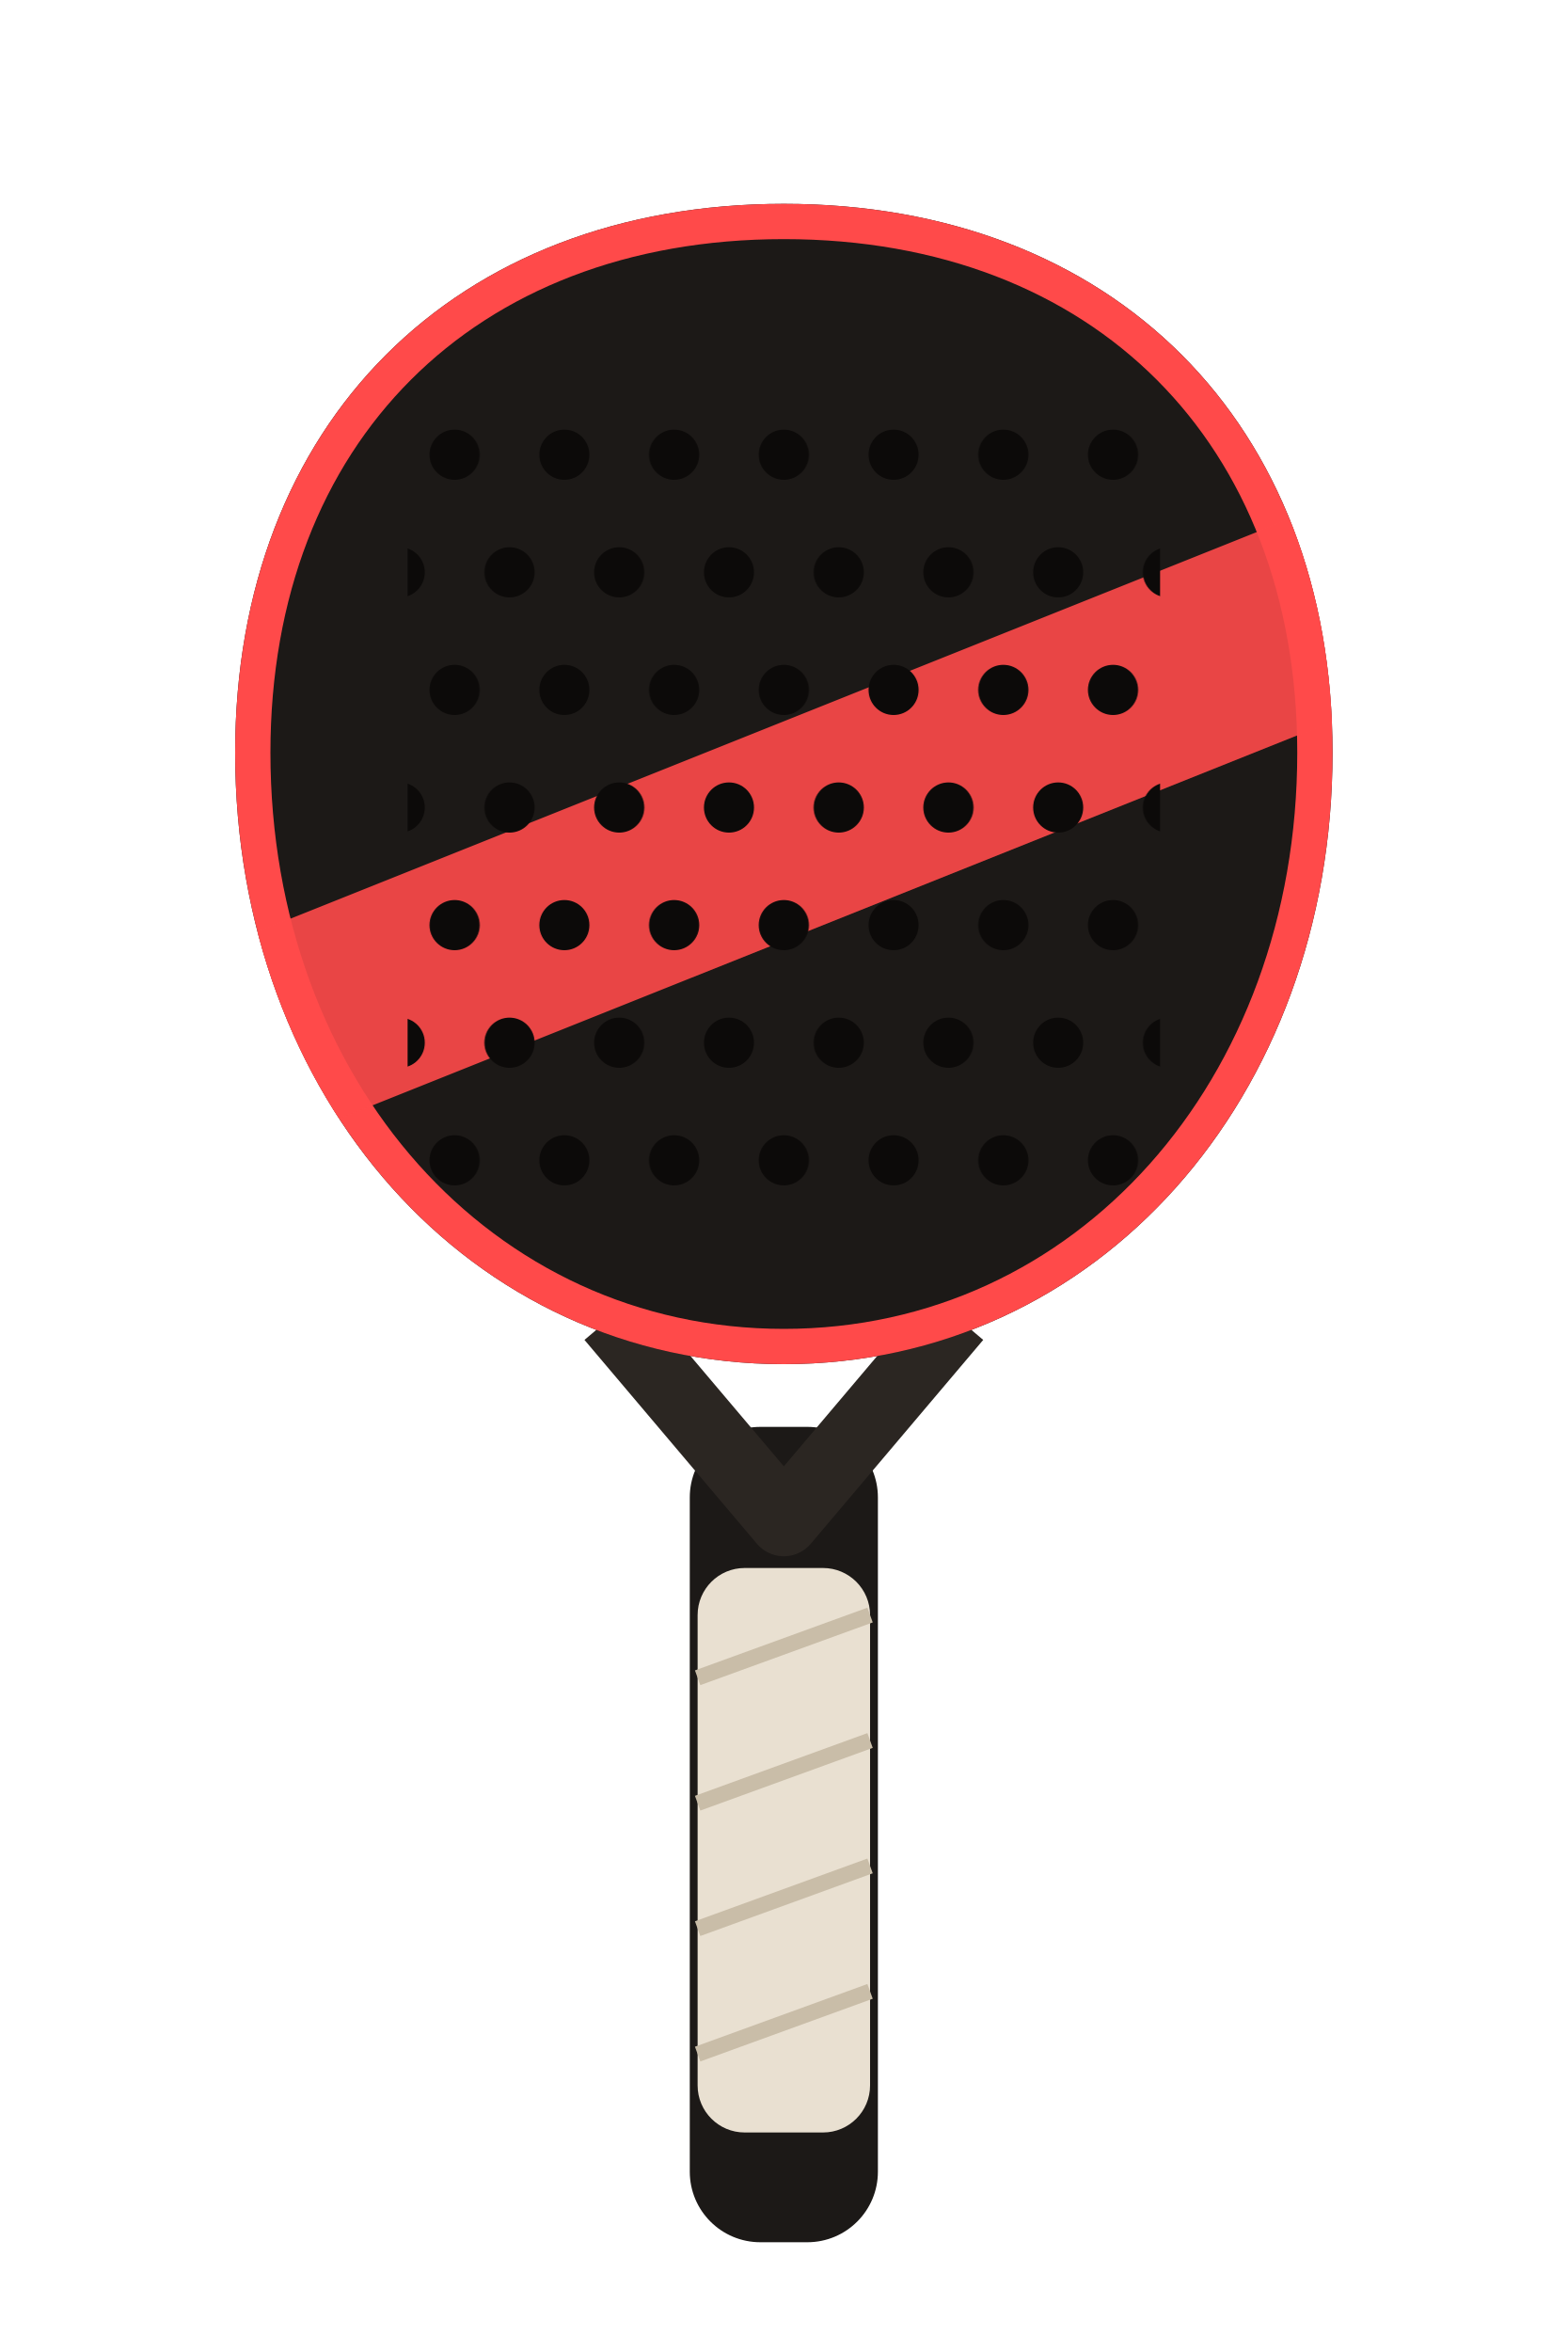
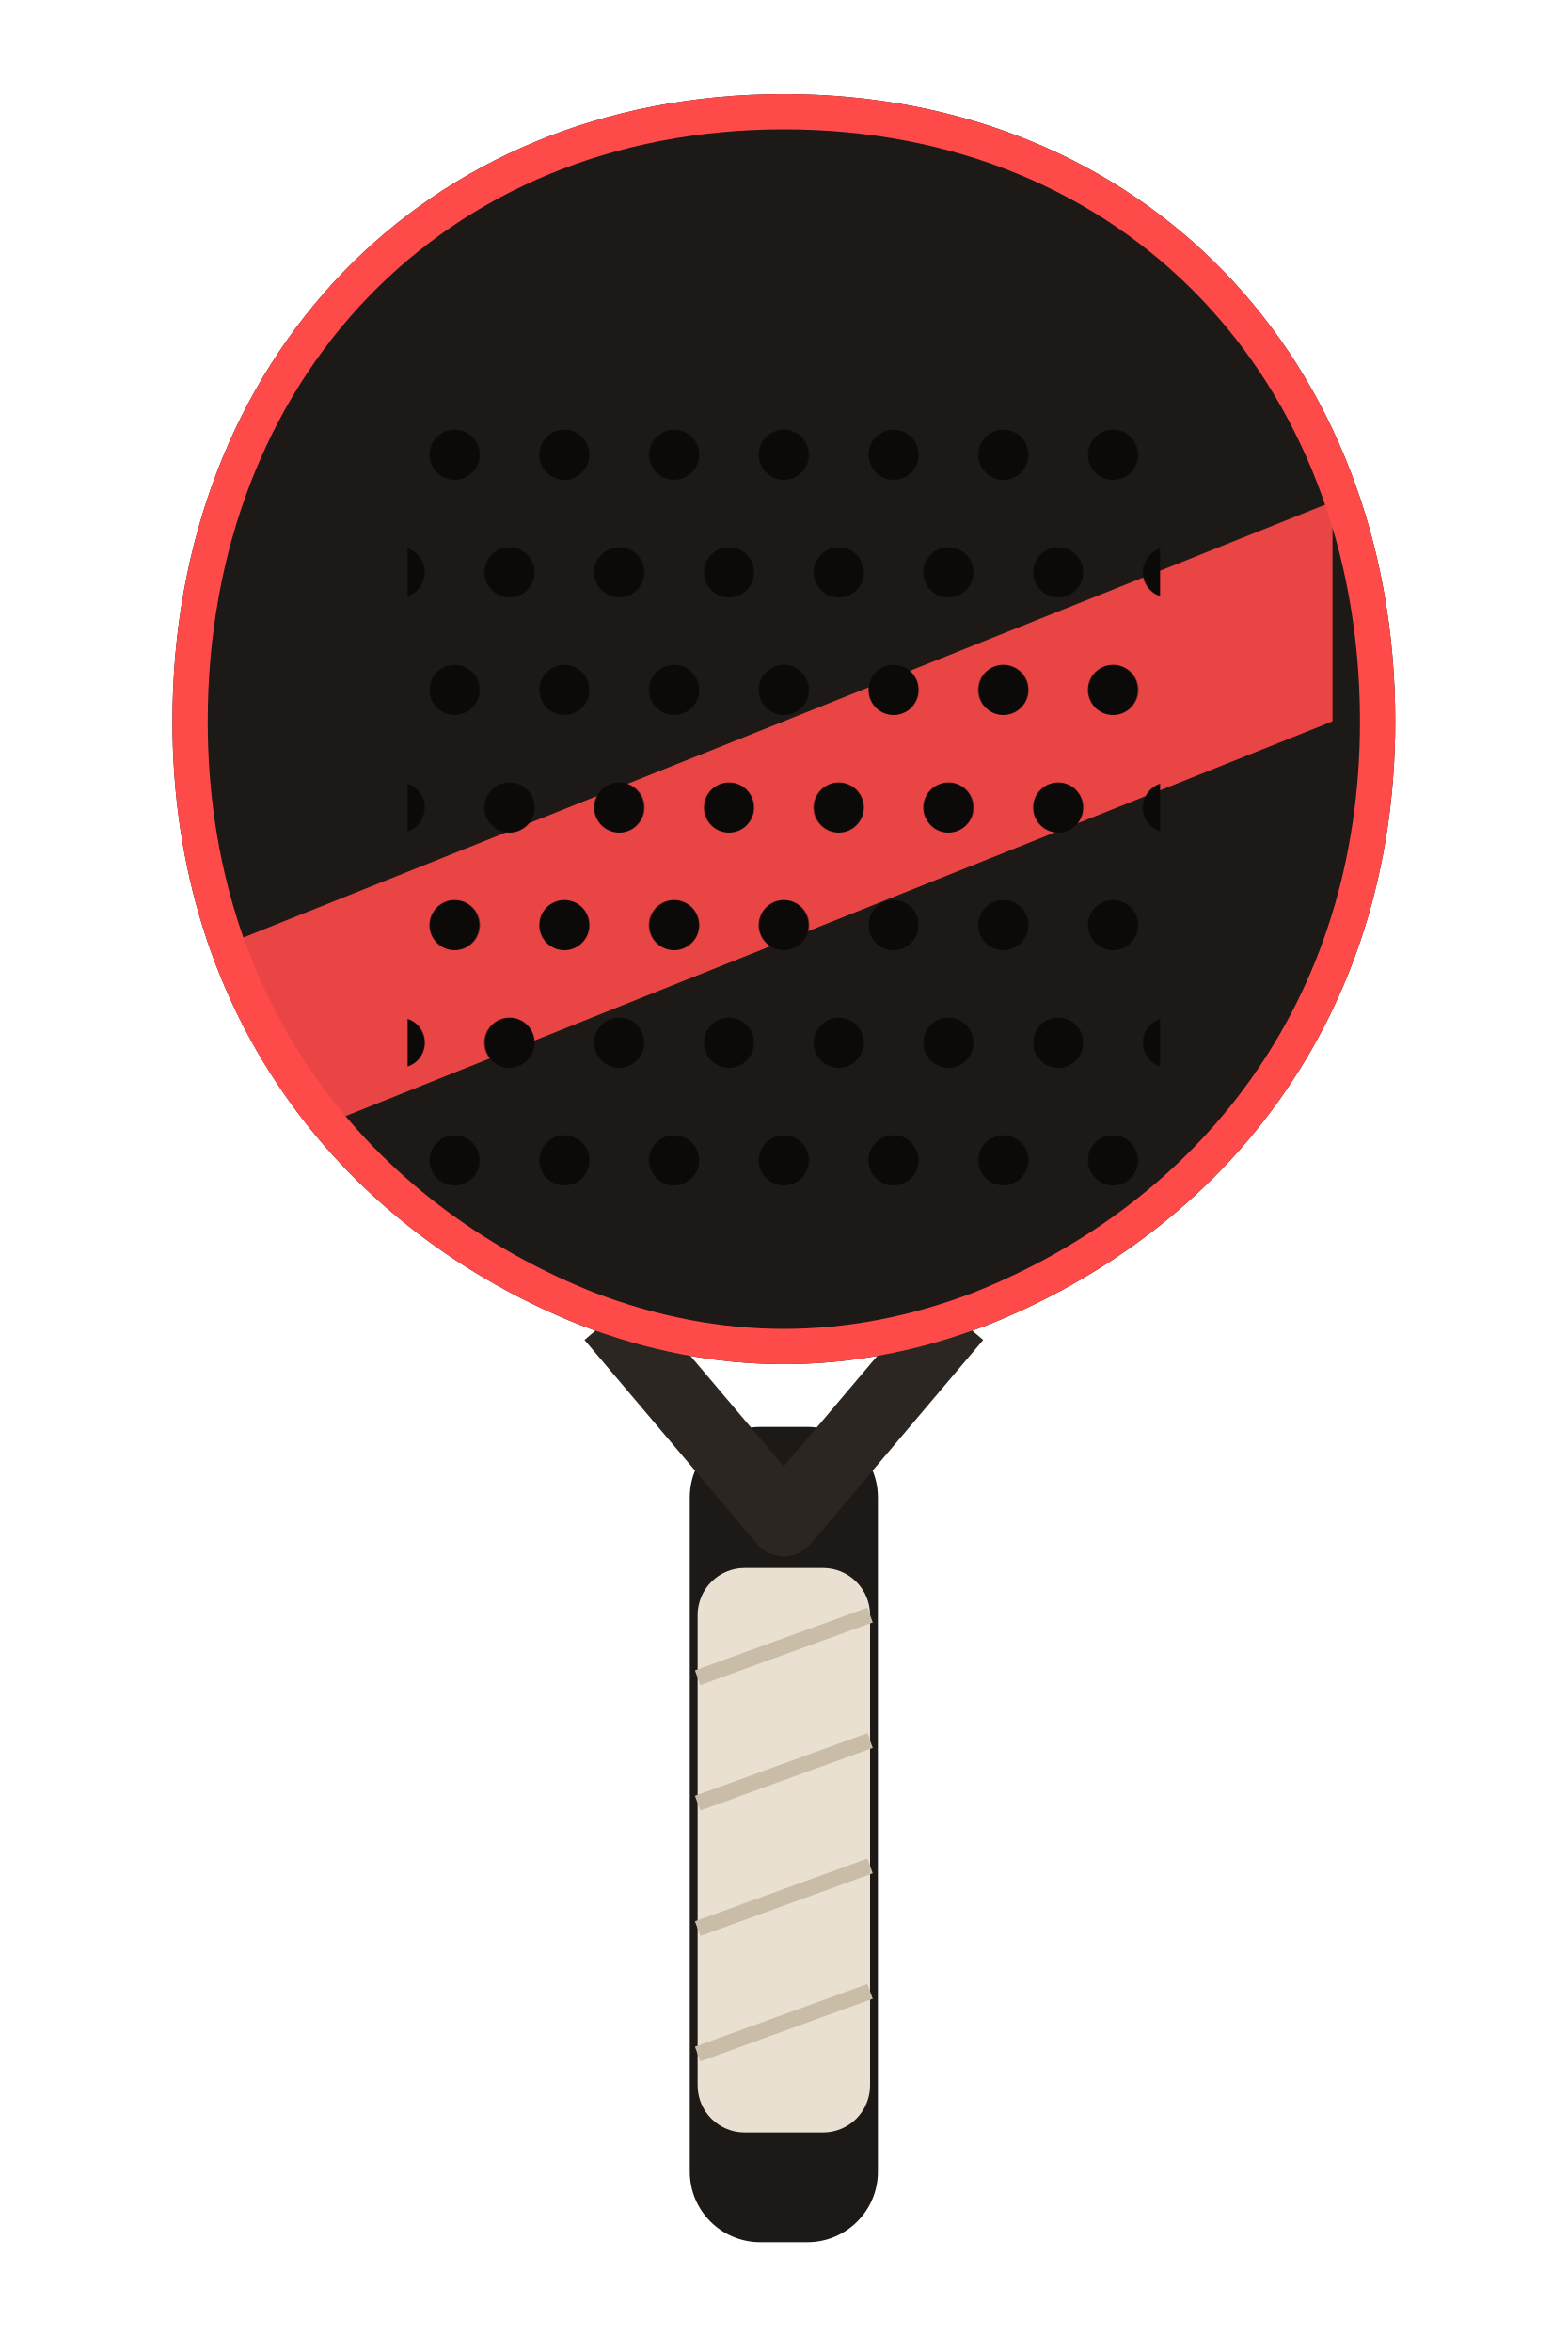
<svg xmlns="http://www.w3.org/2000/svg" viewBox="0 0 200 300">
  <defs>
    <clipPath id="c">
-       <path d="M100 26c42 0 70 28 70 70 0 44-30 78-70 78s-70-34-70-78c0-42 28-70 70-70z" />
+       <path d="M100 12C146 12 178 46 178 92C178 130 156 157 126 169Q113 174 100 174Q87 174 74 169C44 157 22 130 22 92C22 46 54 12 100 12Z" />
    </clipPath>
    <pattern id="h" width="14" height="30" patternUnits="userSpaceOnUse" x="51" y="51">
      <circle cx="7" cy="7" r="3.2" fill="#0c0a09" />
      <circle cx="14" cy="22" r="3.2" fill="#0c0a09" />
      <circle cx="0" cy="22" r="3.2" fill="#0c0a09" />
    </pattern>
  </defs>
  <rect x="88" y="182" width="24" height="104" rx="9" fill="#1c1917" />
  <rect x="89" y="200" width="22" height="72" rx="6" fill="#e9e0d1" />
  <path d="M89 214l22-8M89 230l22-8M89 246l22-8M89 262l22-8" stroke="#c9bda8" stroke-width="2" />
  <path d="M78 168l22 26 22-26" fill="none" stroke="#2b2622" stroke-width="9" stroke-linejoin="round" />
-   <path d="M100 26c42 0 70 28 70 70 0 44-30 78-70 78s-70-34-70-78c0-42 28-70 70-70z" fill="#1c1917" />
+   <path d="M100 12C146 12 178 46 178 92C178 130 156 157 126 169Q113 174 100 174Q87 174 74 169C44 157 22 130 22 92C22 46 54 12 100 12Z" fill="#1c1917" />
  <g clip-path="url(#c)">
-     <path d="M100 26c42 0 70 28 70 70 0 44-30 78-70 78s-70-34-70-78c0-42 28-70 70-70z" fill="none" stroke="#ff4a4a" stroke-width="9" />
+     <path d="M100 12C146 12 178 46 178 92C178 130 156 157 126 169Q113 174 100 174Q87 174 74 169C44 157 22 130 22 92C22 46 54 12 100 12Z" fill="none" stroke="#ff4a4a" stroke-width="9" />
    <path d="M30 120 L170 64 L170 92 L30 148z" fill="#ff4a4a" opacity=".9" />
    <rect x="52" y="50" width="96" height="108" fill="url(#h)" />
  </g>
</svg>
